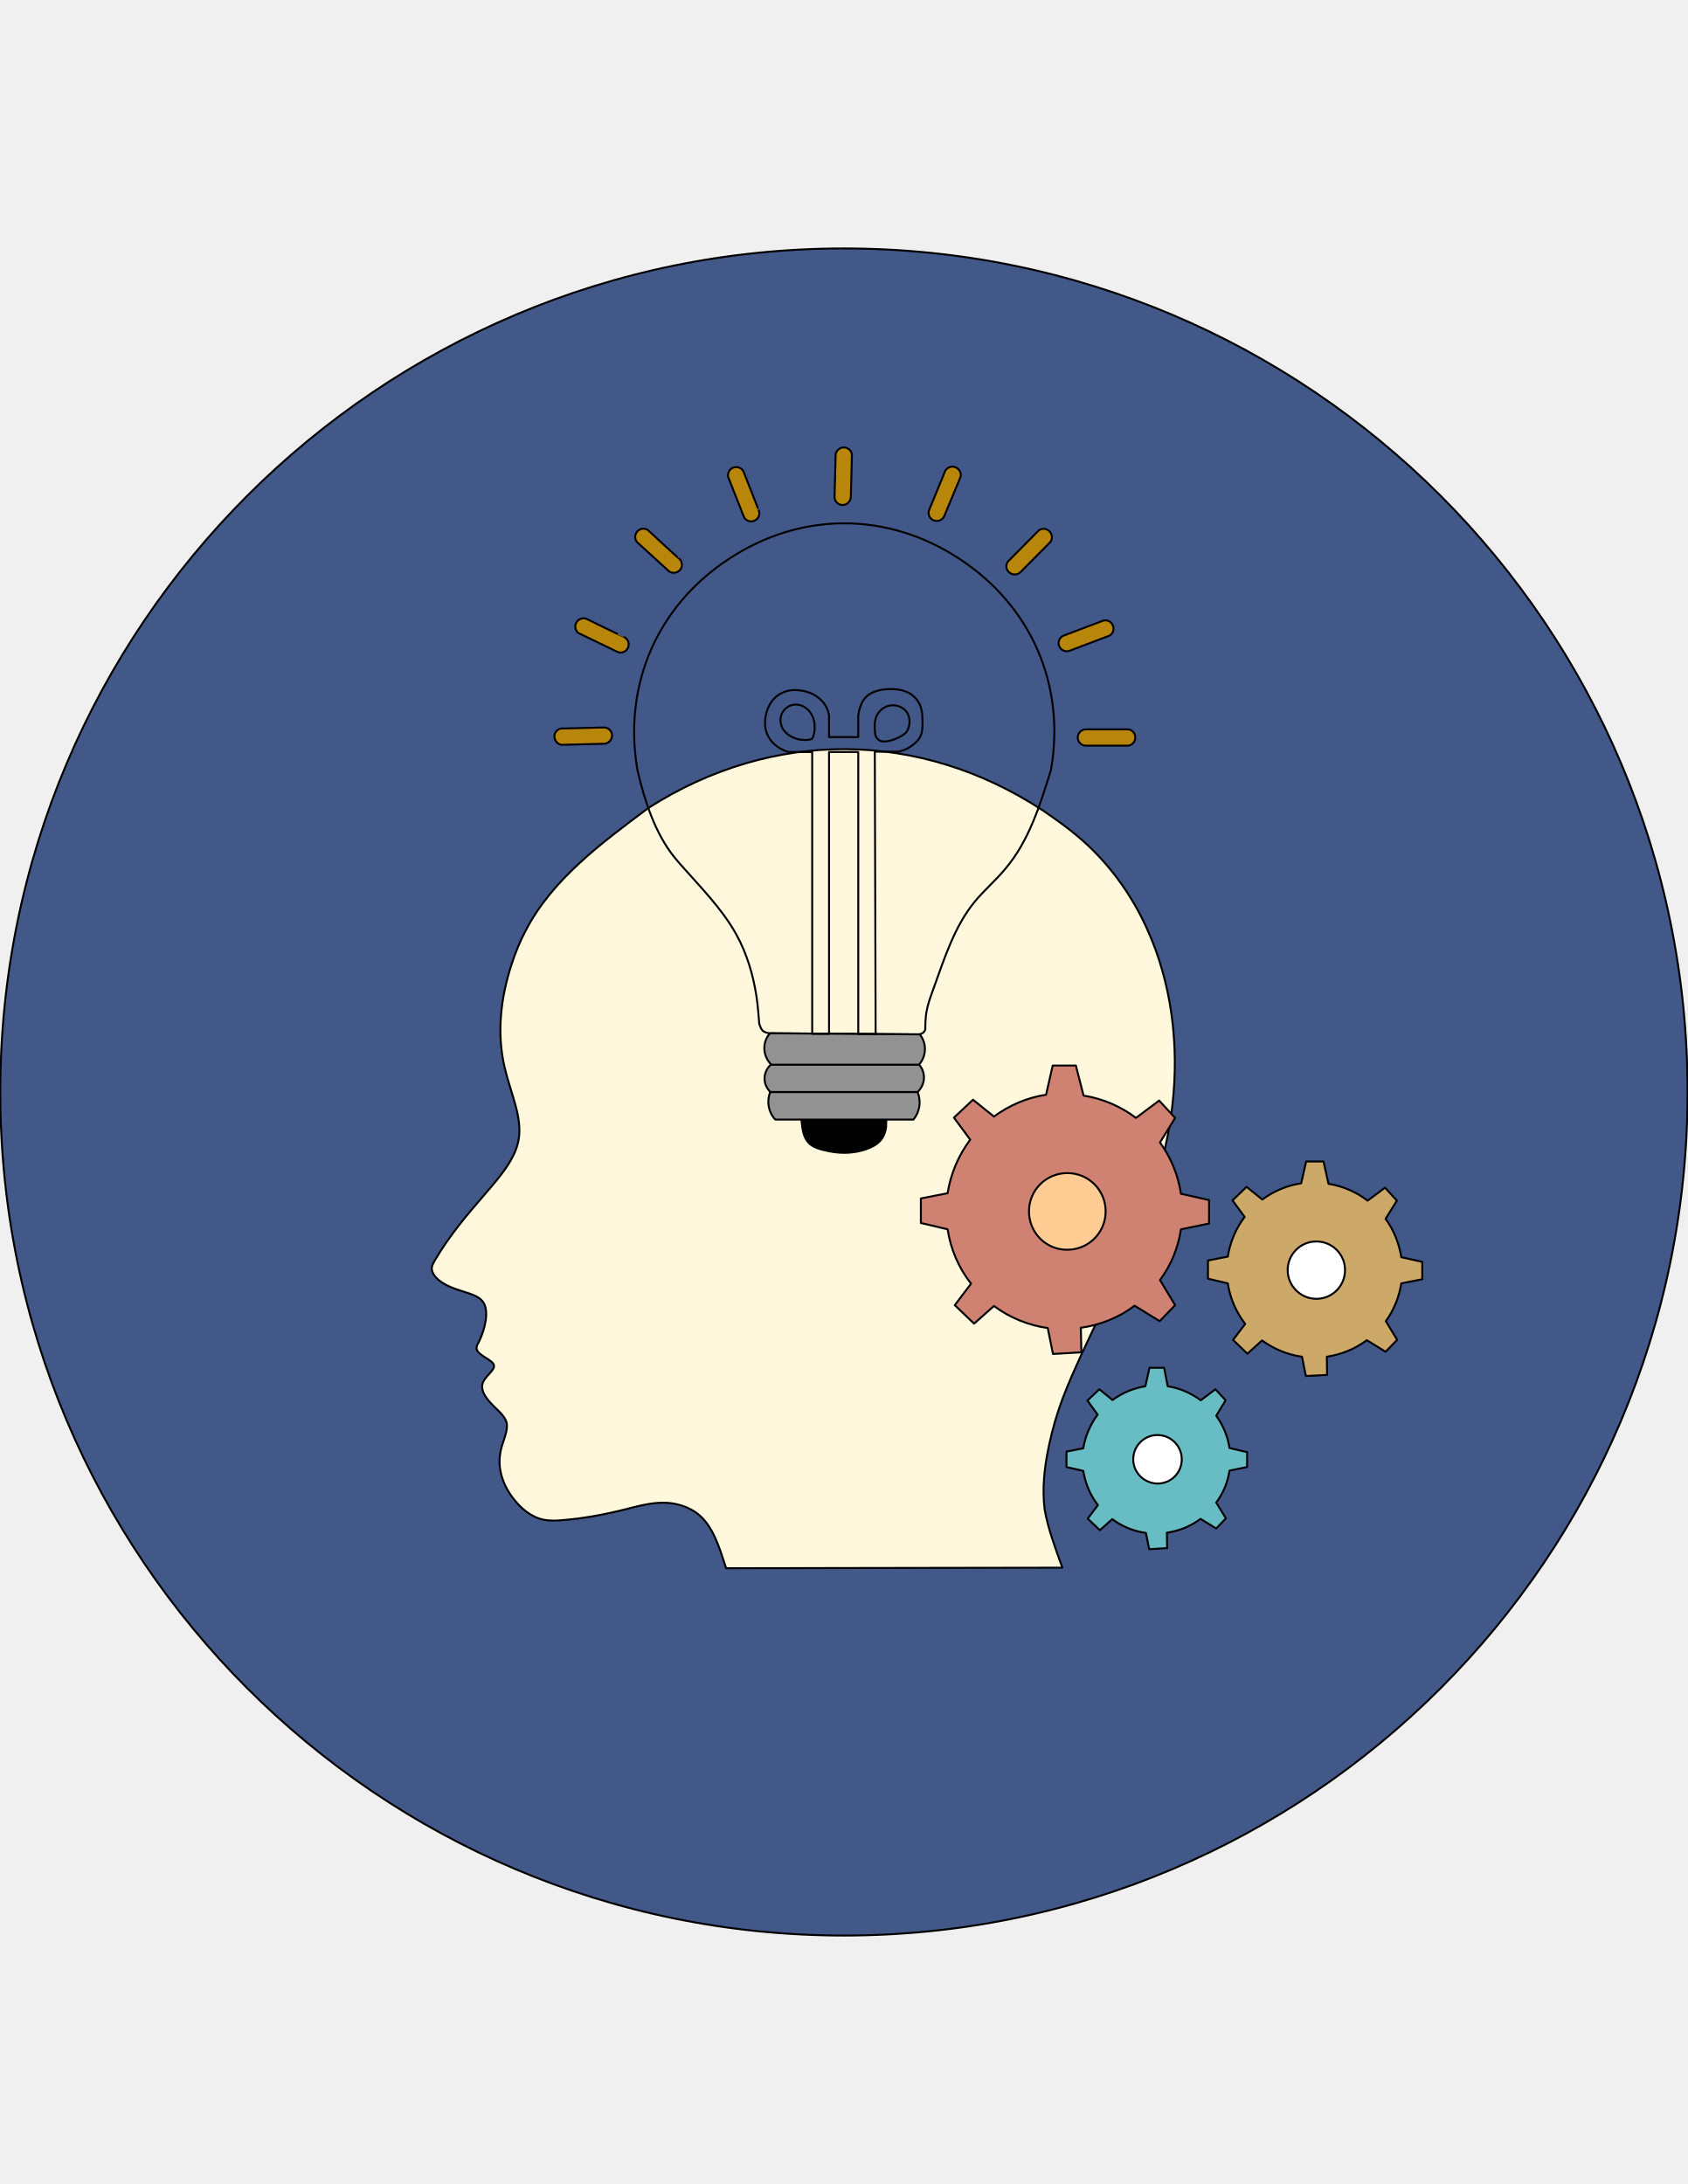
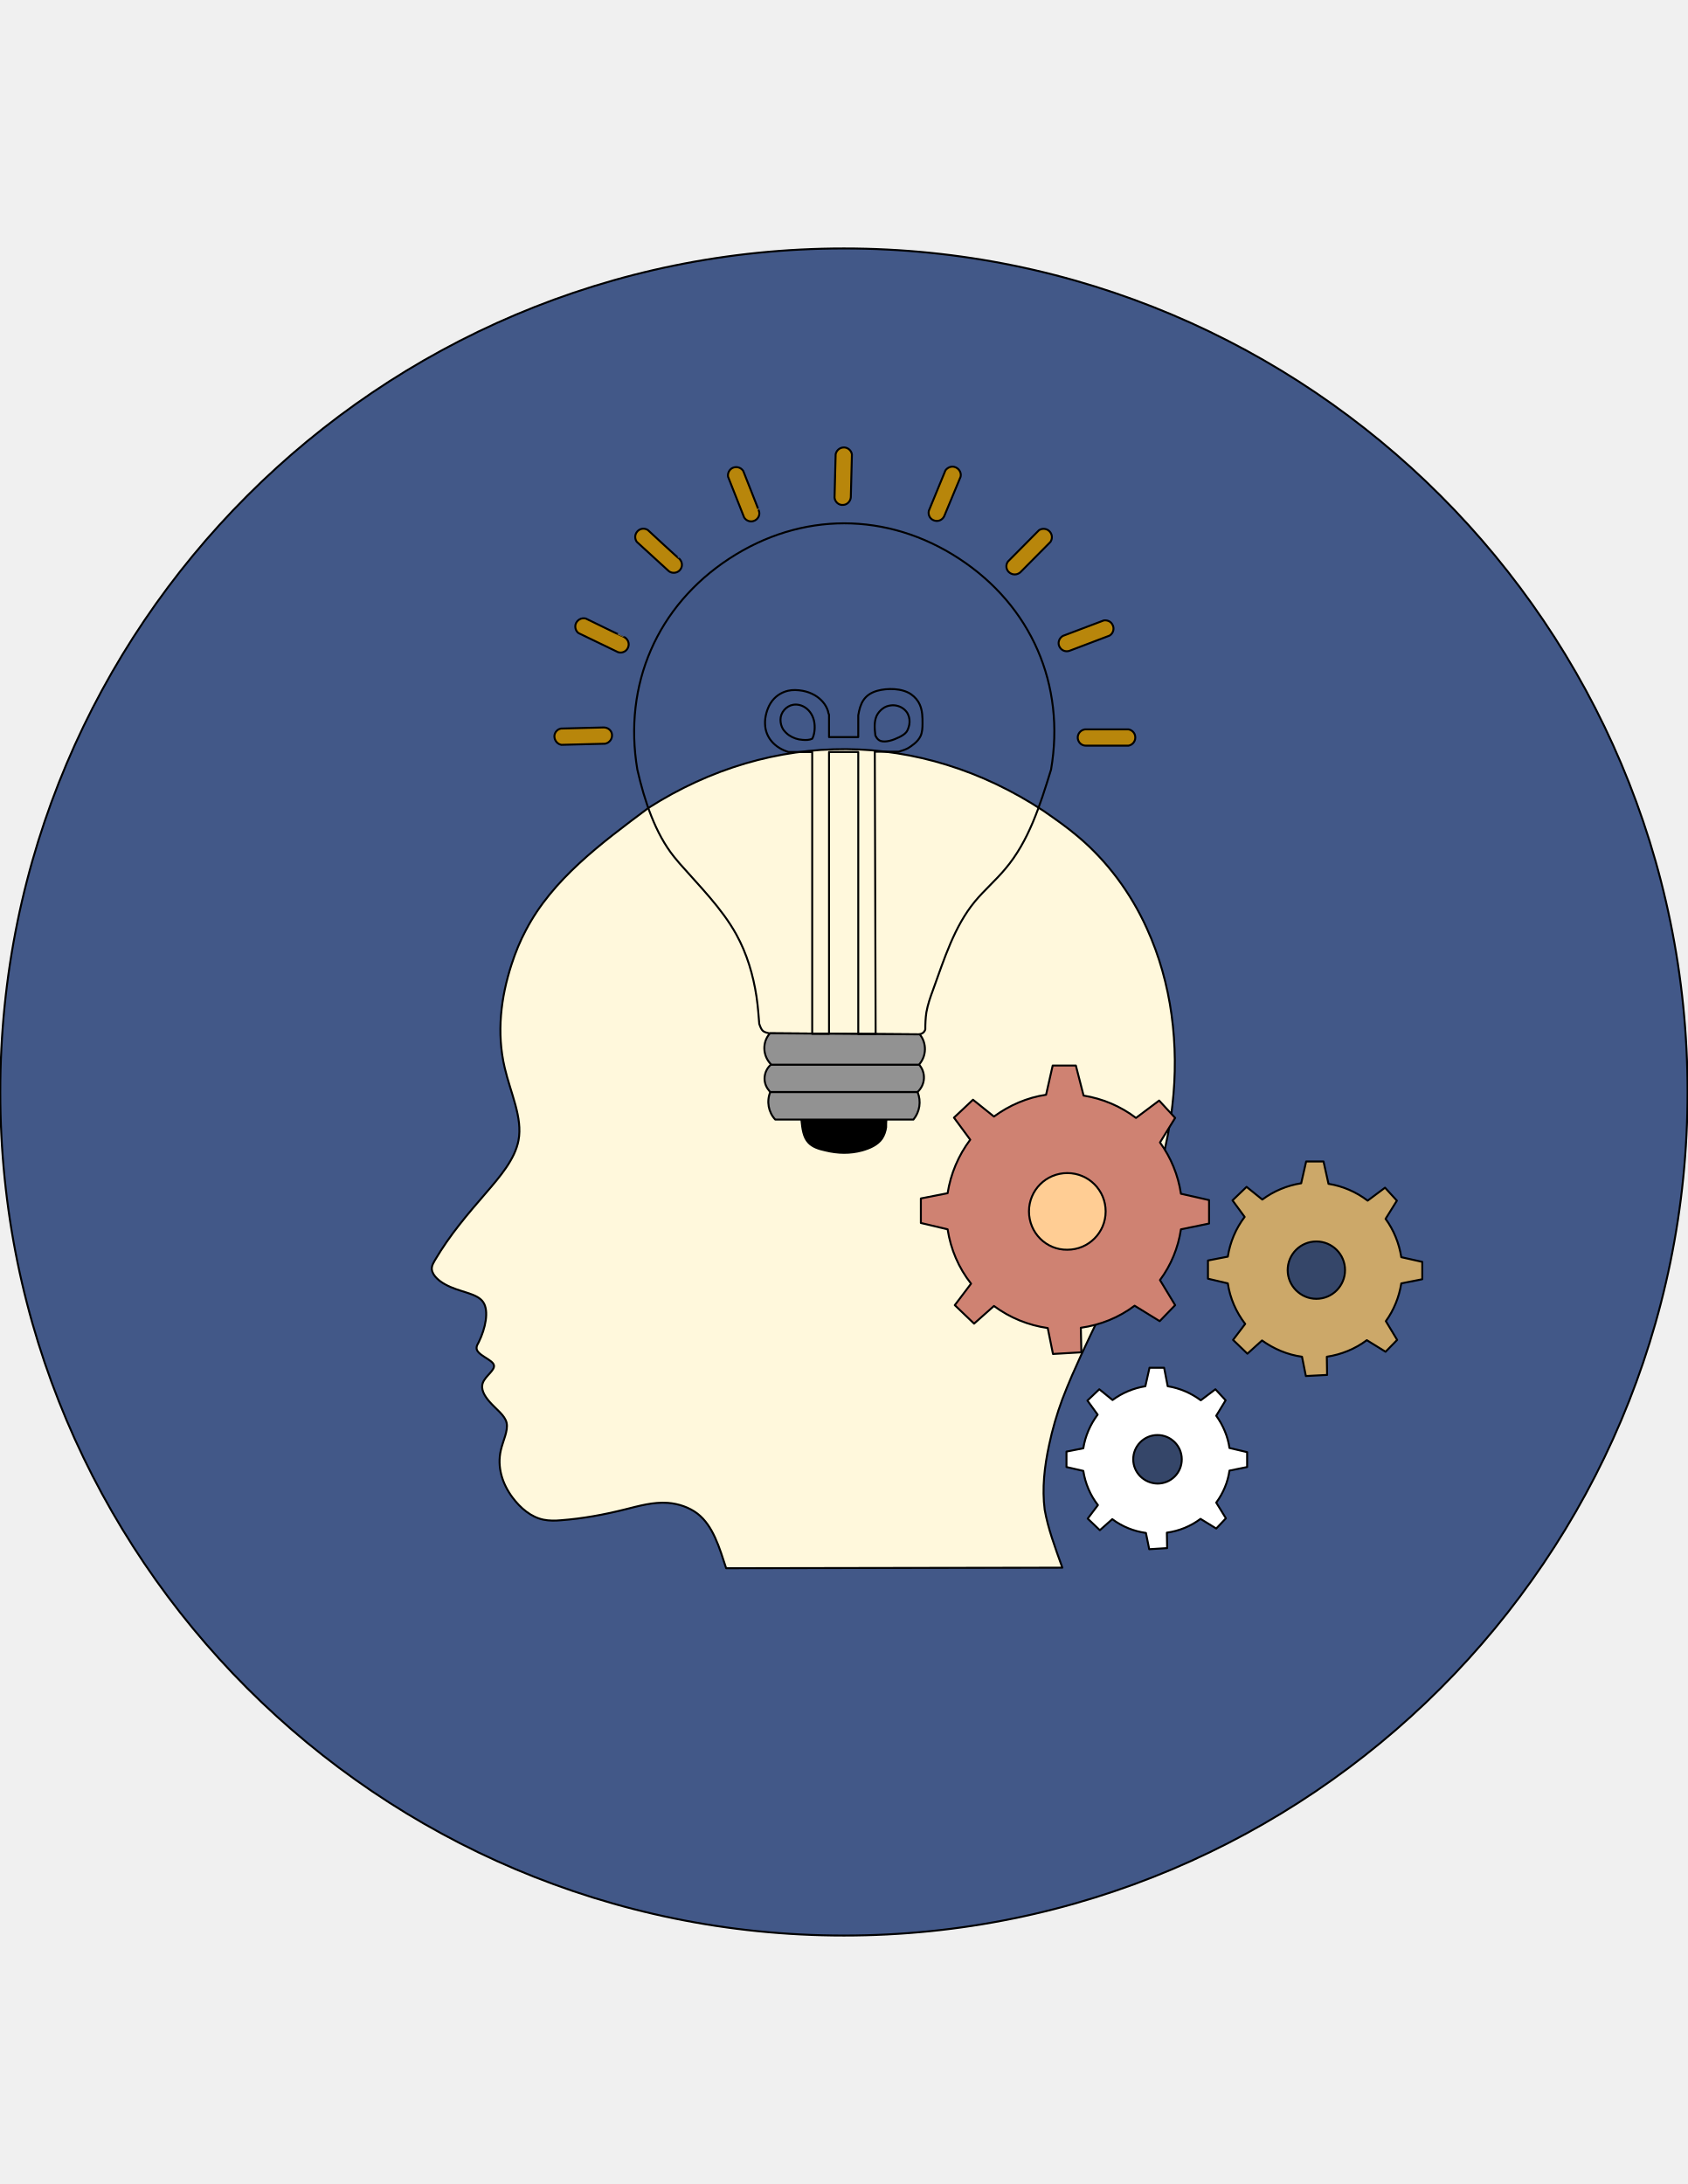
<svg xmlns="http://www.w3.org/2000/svg" version="1.1" x="0px" y="0px" viewBox="0 0 612 792" style="enable-background:new 0 0 612 792;" xml:space="preserve">
  <style type="text/css">
	.st0{fill:none;stroke:#000000;stroke-width:0.709;stroke-linecap:round;stroke-linejoin:round;stroke-miterlimit:10;}
	.st1{fill:none;stroke:#000000;stroke-width:0.709;stroke-linecap:round;stroke-linejoin:round;stroke-miterlimit:10;}
	.fundo{fill: #425888;}
	.cabeca{fill: #FFF8DC;}
	.luz{fill: #B8860B;}
	.engrenagem{fill: #cf8272;}
	.engrenagem2{fill: #cca869;}
- 	.engrenagem3{fill: #67bdc3;}
+ 	.engrenagem3{fill: #FFFFFF;}
	.socket-conec{fill: black;}
	.socket{fill: #929292;}
- 	.eng-circulo{fill: white;}
+ 	.eng-circulo{fill: #354669;}
	.eng-circulo-cabeca{fill: #ffcd94;}
</style>
  <g id="Circulo">
    <g id="CIRCLE_3_">
      <path class="st1 fundo" d="M0.1,396C0.1,227.1,137.1,90.1,306,90.1S611.9,227.1,611.9,396S474.9,701.9,306,701.9S0.1,564.9,0.1,396    L0.1,396z" />
    </g>
  </g>
  <g id="Cabeça">
    <g id="SPLINE_4_">
      <path class="st1 cabeca" d="M385.2,568.5c-42.5,0.1-82.2,0.1-121.9,0.2c0-0.1-0.1-0.2-0.1-0.3c-2.3-7-4.6-15.1-10.3-19.5    c-3-2.3-6.9-3.6-10.7-3.9c-5.3-0.4-10.5,1.1-15.7,2.4c-7.6,1.9-15.2,3.3-23.1,3.9c-2.1,0.2-4.3,0.2-6.3-0.2    c-4.5-0.9-8.4-4.2-11.3-8.1c-3.7-5-5.6-11-4.2-17.1c0.8-3.5,2.7-7,2.1-9.9c-0.6-2.8-3.8-4.9-6.3-7.8c-1.8-2.1-3.2-4.5-2.3-6.8    c0.9-2.4,4.4-4.5,4-6.3c-0.4-2.1-6.4-3.7-6.3-6.3c0-0.7,0.4-1.4,0.8-2.1c2.4-4.9,3.8-11.3,1.6-14.5c-2.3-3.4-8.6-3.5-13.9-6.5    c-2.7-1.5-5-3.8-4.7-6.1c0.1-0.9,0.6-1.7,1.1-2.6c5.5-9.3,11.7-16.5,18.6-24.5c5-5.8,10.4-12.1,11.7-18.9c1.6-8.3-2.9-17.3-5-26.4    c-3-12.7-1.4-25.5,2.5-37.5c1.4-4.3,3.1-8.5,5.2-12.4c9.6-18.4,27-31.3,44.4-44.3c45.1-28.8,98.5-28.4,143.2,1    c4.3,3,8.5,5.9,12.5,9.3c10.6,8.9,19.2,20.5,25,33.3c9.1,19.9,11.8,42.5,9.3,64.2c-1.6,14-5.3,27.6-10.3,40.7    c-7.5,19.6-17.7,38-26.1,57.3c-1.2,2.8-2.4,5.7-3.5,8.6c-2,5.4-3.6,10.9-4.8,16.6c-1.7,7.8-2.6,15.8-1.6,23.5    C380,554.3,382.5,561,385.2,568.5z" />
    </g>
  </g>
  <g id="Luz_9">
    <g id="LWPOLYLINE">
      <path class="st0 luz" d="M409.2,270.4c1.6-0.3,2.7-1.8,2.4-3.5c-0.2-1.2-1.2-2.2-2.4-2.4c0,0-15.8,0-15.8,0c-1.6,0.2-2.8,1.7-2.6,3.3    c0.2,1.5,1.4,2.6,2.9,2.6H409.2z">
        <set id="show" attributeName="visibility" attributeType="CSS" to="visible" begin="0s; hide.end" dur="1s" fill="freeze" />
        <set id="hide" attributeName="visibility" attributeType="CSS" to="hidden" begin="show.end" dur="1s" fill="freeze" />
      </path>
    </g>
  </g>
  <g id="Luz_8">
    <g id="LWPOLYLINE_1_">
      <path class="st0 luz" d="M402.3,230.5c1.4-0.8,1.9-2.7,1-4.1c-0.6-1.1-1.9-1.6-3.1-1.4l-14.8,5.6c-1.4,0.8-2,2.6-1.2,4    c0.7,1.3,2.2,1.9,3.6,1.4C387.8,236,402.3,230.5,402.3,230.5z">
        <set id="show" attributeName="visibility" attributeType="CSS" to="visible" begin="0s; hide.end" dur="1s" fill="freeze" />
        <set id="hide" attributeName="visibility" attributeType="CSS" to="hidden" begin="show.end" dur="1s" fill="freeze" />
      </path>
    </g>
  </g>
  <g id="Luz_7">
    <g id="LWPOLYLINE_2_">
      <path class="st0 luz" d="M380.9,196.5c0.9-1.4,0.6-3.2-0.8-4.2c-1-0.7-2.4-0.7-3.4,0l-11.2,11.3c-1,1.3-0.7,3.2,0.6,4.1    c1.2,0.9,2.8,0.8,3.9-0.2L380.9,196.5z">
        <set id="show" attributeName="visibility" attributeType="CSS" to="visible" begin="0s; hide.end" dur="1s" fill="freeze" />
        <set id="hide" attributeName="visibility" attributeType="CSS" to="hidden" begin="show.end" dur="1s" fill="freeze" />
      </path>
    </g>
  </g>
  <g id="Luz_6">
    <g id="LWPOLYLINE_3_">
      <path class="st0 luz" d="M348.3,172.9c0.4-1.6-0.7-3.2-2.3-3.6c-1.2-0.3-2.5,0.3-3.2,1.3c0,0-6,14.6-6,14.6c-0.4,1.6,0.5,3.2,2.1,3.6    c1.4,0.4,2.9-0.3,3.5-1.7L348.3,172.9z">
        <set id="show" attributeName="visibility" attributeType="CSS" to="visible" begin="0s; hide.end" dur="1s" fill="freeze" />
        <set id="hide" attributeName="visibility" attributeType="CSS" to="hidden" begin="show.end" dur="1s" fill="freeze" />
      </path>
    </g>
  </g>
  <g id="Luz_5">
    <g id="LWPOLYLINE_4_">
      <path class="st0 luz" d="M308.9,164.8c-0.2-1.6-1.8-2.8-3.4-2.5c-1.2,0.2-2.2,1.1-2.5,2.4c0,0-0.4,15.8-0.4,15.8    c0.2,1.6,1.6,2.8,3.2,2.6c1.5-0.1,2.6-1.4,2.7-2.8C308.5,180.3,308.9,164.8,308.9,164.8z">
        <set id="show" attributeName="visibility" attributeType="CSS" to="visible" begin="0s; hide.end" dur="1s" fill="freeze" />
        <set id="hide" attributeName="visibility" attributeType="CSS" to="hidden" begin="show.end" dur="1s" fill="freeze" />
      </path>
    </g>
  </g>
  <g id="Luz_4">
    <g id="LWPOLYLINE_5_">
      <path class="st0 luz" d="M269.5,170.8c-0.9-1.4-2.7-1.8-4.1-1c-1.1,0.7-1.6,1.9-1.4,3.1l5.8,14.7c0.8,1.4,2.6,1.9,4,1.1    c1.3-0.7,1.9-2.3,1.3-3.6C275.2,185.2,269.5,170.8,269.5,170.8z">
        <set id="show" attributeName="visibility" attributeType="CSS" to="visible" begin="0s; hide.end" dur="1s" fill="freeze" />
        <set id="hide" attributeName="visibility" attributeType="CSS" to="hidden" begin="show.end" dur="1s" fill="freeze" />
      </path>
    </g>
  </g>
  <g id="Luz_3">
    <g id="LWPOLYLINE_6_">
      <path class="st0 luz" d="M234.9,192.2c-1.4-0.9-3.2-0.5-4.1,0.9c-0.7,1.1-0.6,2.4,0.1,3.4c0,0,11.7,10.7,11.7,10.7    c1.3,0.9,3.2,0.6,4.1-0.7c0.9-1.2,0.7-2.8-0.4-3.9C246.2,202.7,234.9,192.2,234.9,192.2z">
        <set id="show" attributeName="visibility" attributeType="CSS" to="visible" begin="0s; hide.end" dur="1s" fill="freeze" />
        <set id="hide" attributeName="visibility" attributeType="CSS" to="hidden" begin="show.end" dur="1s" fill="freeze" />
      </path>
    </g>
  </g>
  <g id="Luz_2">
    <g id="LWPOLYLINE_7_">
      <path class="st0 luz" d="M212.4,224.3c-1.6-0.4-3.2,0.5-3.7,2.1c-0.3,1.2,0.1,2.5,1.1,3.2l14.3,6.9c1.5,0.5,3.2-0.3,3.7-1.9    c0.5-1.4-0.2-2.9-1.5-3.6C226.3,231.1,212.4,224.3,212.4,224.3z">
        <set id="show" attributeName="visibility" attributeType="CSS" to="visible" begin="0s; hide.end" dur="1s" fill="freeze" />
        <set id="hide" attributeName="visibility" attributeType="CSS" to="hidden" begin="show.end" dur="1s" fill="freeze" />
      </path>
    </g>
  </g>
  <g id="luz_1">
    <g id="LWPOLYLINE_8_">
      <path class="st0 luz" d="M203.4,264.2c-1.6,0.3-2.7,1.9-2.3,3.5c0.3,1.2,1.2,2.2,2.5,2.4c0,0,15.8-0.4,15.8-0.4    c1.6-0.3,2.7-1.8,2.5-3.4c-0.2-1.5-1.5-2.5-3-2.5L203.4,264.2z">
        <set id="show" attributeName="visibility" attributeType="CSS" to="visible" begin="0s; hide.end" dur="1s" fill="freeze" />
        <set id="hide" attributeName="visibility" attributeType="CSS" to="hidden" begin="show.end" dur="1s" fill="freeze" />
      </path>
    </g>
  </g>
  <g id="Lampada">
    <g id="SPLINE">
      <path class="st1" d="M335.5,373.3c0-2.1,0.1-4.2,0.4-6.2c0.5-2.8,1.4-5.4,2.4-8.1c4.1-11.3,7.7-23,15.2-32.1    c3.4-4.1,7.6-7.7,11-11.8c8.5-10,12.6-23,16.6-36c5.3-30.8-7.2-59.4-33.3-76.5s-57.3-17.1-83.4,0c-26.1,17.1-38.5,45.7-33.3,76.5    c2.6,11.4,6.5,23.1,13.3,31.6c0.7,0.8,1.3,1.6,2,2.4c7,8,15.3,16.2,20.6,25.8c3.8,6.9,6.1,14.6,7.3,22.5c0.6,3.9,0.8,7.8,1,9.9    c0.9,2.5,1.2,2.9,3.6,3.4c18,0.1,35.9,0.3,53.9,0.4C334.2,375.1,335.2,374.4,335.5,373.3z">
        <set id="show" attributeName="fill" attributeType="CSS" to="#ffd652" begin="0s; hide.end" dur="1s" fill="freeze" />
        <set id="hide" attributeName="fill" attributeType="CSS" to="white" begin="show.end" dur="1s" fill="freeze" />
      </path>
    </g>
    <g id="SPLINE_5_">
      <path class="st1 socket-conec" d="M321.4,406c-10.3,0.1-20.5,0.1-30.8,0.2c0.3,3.1,0.7,6.2,2.5,8.1c1.4,1.6,3.8,2.4,6.2,2.9    c4.5,1.1,8.9,1.2,13.3,0c2.8-0.8,5.6-2,7.2-4.3c0.8-1.2,1.3-2.7,1.5-4.1C321.3,407.8,321.3,406.8,321.4,406" />
    </g>
    <g id="LWPOLYLINE_24_">
      <path class="st1 socket" d="M332.7,396h-53.4c-1.4,3.4-0.7,7.3,1.8,10h50.1C333.5,403.2,334.1,399.4,332.7,396z" />
    </g>
    <g id="LWPOLYLINE_25_">
      <path class="st1 socket" d="M279.3,396c-0.2-0.2-0.4-0.4-0.5-0.6c-2.4-2.8-2-7,0.8-9.4h53.6c2.6,2.9,2.4,7.3-0.5,10    C332.7,396,279.3,396,279.3,396z" />
    </g>
    <g id="LWPOLYLINE_26_">
      <path class="st1 socket" d="M279.6,386c-3.1-3.1-3.3-8.1-0.4-11.3c0,0,53.9,0.4,53.9,0.4l0.4,0c2.6,3.2,2.5,7.9-0.3,11H279.6z" />
    </g>
  </g>
  <g id="Resistencia">
    <g id="SPLINE_1_">
      <path class="st1" d="M317.5,375c-2.1,0-4.2,0-6.3,0c0-34.1,0-68.2,0-102.3c-3.5,0-7.1,0-10.6,0c0,34.1,0,68.1,0,102.2    c-2,0-4.1,0-6.1,0c0-34.1,0-68.1,0-102.2c-2.9,0-5.7,0-8.6,0c-4.9-1.5-8.4-5.2-8.5-10.2c-0.1-2.5,0.7-5.4,2-7.5    c1.5-2.4,3.8-3.9,6.3-4.5c1.7-0.4,3.6-0.3,5.3,0c1.6,0.3,3,0.8,4.4,1.6c2.2,1.3,4,3.2,4.8,5.7c0.1,0.5,0.2,1,0.4,1.4    c0,2.7,0,5.4,0,8.1c3.5,0,7.1,0,10.6,0c0-2.6,0-5.3,0-7.9c0.7-4.2,2-7.5,6.9-8.9c3.6-1,9-1,12.3,1.3c1.4,1,2.5,2.3,3.1,3.7    c1,2.3,1,4.6,1,6.9c0,1.6-0.1,3.2-0.7,4.5c-0.5,1.1-1.4,2.1-2.4,2.9c-0.7,0.6-1.5,1.1-2.3,1.6c-1,0.5-2.2,0.9-3.3,1.2    c-2.9,0-5.8,0-8.6,0C317.3,306.8,317.4,340.9,317.5,375z">
        <set id="show" attributeName="fill" attributeType="CSS" to="#f78e12" begin="0s; hide.end" dur="1s" fill="freeze" />
        <set id="hide" attributeName="fill" attributeType="CSS" to="#929292" begin="show.end" dur="1s" fill="freeze" />
      </path>
    </g>
    <g id="SPLINE_2_">
      <path class="st1" d="M294.5,267.9c0.7-1.2,1.1-3.5,0.8-5.7c-0.3-2.3-1.5-4.4-3.3-5.6c-1.3-0.9-3-1.3-4.5-1    c-1.2,0.2-2.3,0.9-3.1,1.8c-0.9,1-1.4,2.3-1.4,3.6c0,1.2,0.3,2.4,0.9,3.4c0.6,0.9,1.4,1.7,2.3,2.3c1.4,0.9,3,1.5,4.8,1.6    C292.2,268.4,293.4,268.4,294.5,267.9z" />
    </g>
    <g id="SPLINE_3_">
      <path class="st1" d="M317.4,266.7c-0.3-2.5-0.5-5.1,0.5-7.2c0.5-1,1.2-1.8,2.1-2.5c0.9-0.7,2-1.1,3.1-1.2c1.6-0.2,3.4,0.3,4.7,1.4    c0.6,0.5,1.2,1.2,1.5,2c0.5,1.1,0.6,2.4,0.4,3.6c-0.2,0.9-0.5,1.9-1,2.6c-0.6,0.8-1.6,1.4-2.6,1.9c-2.2,1.1-4.9,2-6.8,1.4    C318.6,268.4,318,268,317.4,266.7z" />
    </g>
  </g>
  <g id="Engrenagem_1">
    <g id="LWPOLYLINE_13_">
      <path class="st1 engrenagem" d="M392.9,397.3c6.9,1.1,13.5,3.9,19,8.1l8.4-6.3l5.8,6.3l-5.5,8.9c4,5.5,6.6,11.9,7.6,18.6l10.2,2.3l0,8.5    l-10.2,2.1c-1,6.7-3.6,13-7.6,18.4l5.5,9.1l-5.6,5.8l-9.1-5.6c-5.7,4.3-12.4,7-19.5,8l0.2,8.9l-10.3,0.6l-1.9-9.4    c-7-1-13.7-3.7-19.5-8c0,0-7.2,6.4-7.2,6.4l-7-6.7l5.9-7.8c-4.5-5.7-7.4-12.5-8.5-19.7l-9.7-2.3v-8.9l9.7-1.9    c1.1-7,3.9-13.7,8.2-19.4l-5.9-8l6.9-6.5c0,0,7.6,6.1,7.6,6.1c5.6-4.1,12.1-6.9,18.9-7.9l2.4-10.6h8.4L392.9,397.3z" />
    </g>
    <g id="CIRCLE">
      <path class="st1 eng-circulo-cabeca" d="M373.1,439.3c0-7.7,6.2-13.9,13.9-13.9c7.7,0,13.9,6.2,13.9,13.9c0,7.7-6.2,13.9-13.9,13.9    C379.3,453.3,373.1,447,373.1,439.3L373.1,439.3z" />
    </g>
  </g>
  <g id="Engrenagem_2">
    <g id="LWPOLYLINE_18_">
      <path class="st1 engrenagem2" d="M481.7,429.3c5.1,0.8,10,2.9,14.2,6.1l6.3-4.7l4.3,4.7l-4.1,6.6c3,4.1,4.9,8.9,5.7,13.9l7.6,1.7    c0,0,0,6.3,0,6.3s-7.6,1.5-7.6,1.5c-0.8,5-2.7,9.7-5.6,13.7l4.1,6.8l-4.2,4.3l-6.8-4.2c-4.3,3.2-9.2,5.2-14.5,6l0.1,6.6l-7.7,0.4    c0,0-1.4-7-1.4-7c-5.2-0.7-10.2-2.8-14.5-5.9l-5.3,4.8l-5.2-5l4.4-5.8c-3.3-4.3-5.5-9.3-6.3-14.7c0,0-7.2-1.7-7.2-1.7v-6.6    l7.2-1.4c0.8-5.2,2.9-10.2,6.1-14.4l-4.4-6l5.1-4.9l5.7,4.6c4.2-3.1,9-5.1,14.1-5.9c0,0,1.8-7.9,1.8-7.9h6.3L481.7,429.3z" />
    </g>
    <g id="CIRCLE_1_">
      <path class="st1 eng-circulo" d="M466.9,460.6c0-5.7,4.6-10.4,10.4-10.4c5.7,0,10.4,4.6,10.4,10.4c0,5.7-4.6,10.4-10.4,10.4    C471.6,471,466.9,466.3,466.9,460.6L466.9,460.6z" />
    </g>
  </g>
  <g id="Engrenagem_3">
    <g id="LWPOLYLINE_23_">
      <path class="st1 engrenagem3" d="M423.4,502.7c4.4,0.7,8.5,2.5,12,5.1c0,0,5.3-4,5.3-4l3.7,4c0,0-3.4,5.6-3.4,5.6c2.5,3.5,4.2,7.5,4.8,11.7    l6.4,1.5l0,5.4l-6.4,1.3c-0.6,4.2-2.3,8.2-4.8,11.6l3.5,5.7c0,0-3.5,3.7-3.5,3.7l-5.7-3.5c-3.6,2.7-7.8,4.4-12.2,5l0.1,5.6    l-6.5,0.4l-1.2-5.9c-4.4-0.6-8.6-2.3-12.2-5l-4.5,4l-4.4-4.2l3.7-4.9c-2.8-3.6-4.6-7.9-5.3-12.4l-6.1-1.4v-5.6l6.1-1.2    c0.7-4.4,2.5-8.6,5.2-12.2l-3.7-5.1l4.3-4.1l4.8,3.9c3.5-2.6,7.6-4.3,11.9-5l1.5-6.7h5.3L423.4,502.7z" />
    </g>
    <g id="CIRCLE_2_">
      <path class="st1 eng-circulo" d="M410.9,529.2c0-4.8,3.9-8.8,8.8-8.8c4.8,0,8.8,3.9,8.8,8.8s-3.9,8.8-8.8,8.8    C414.8,537.9,410.9,534,410.9,529.2L410.9,529.2z" />
    </g>
  </g>
</svg>
